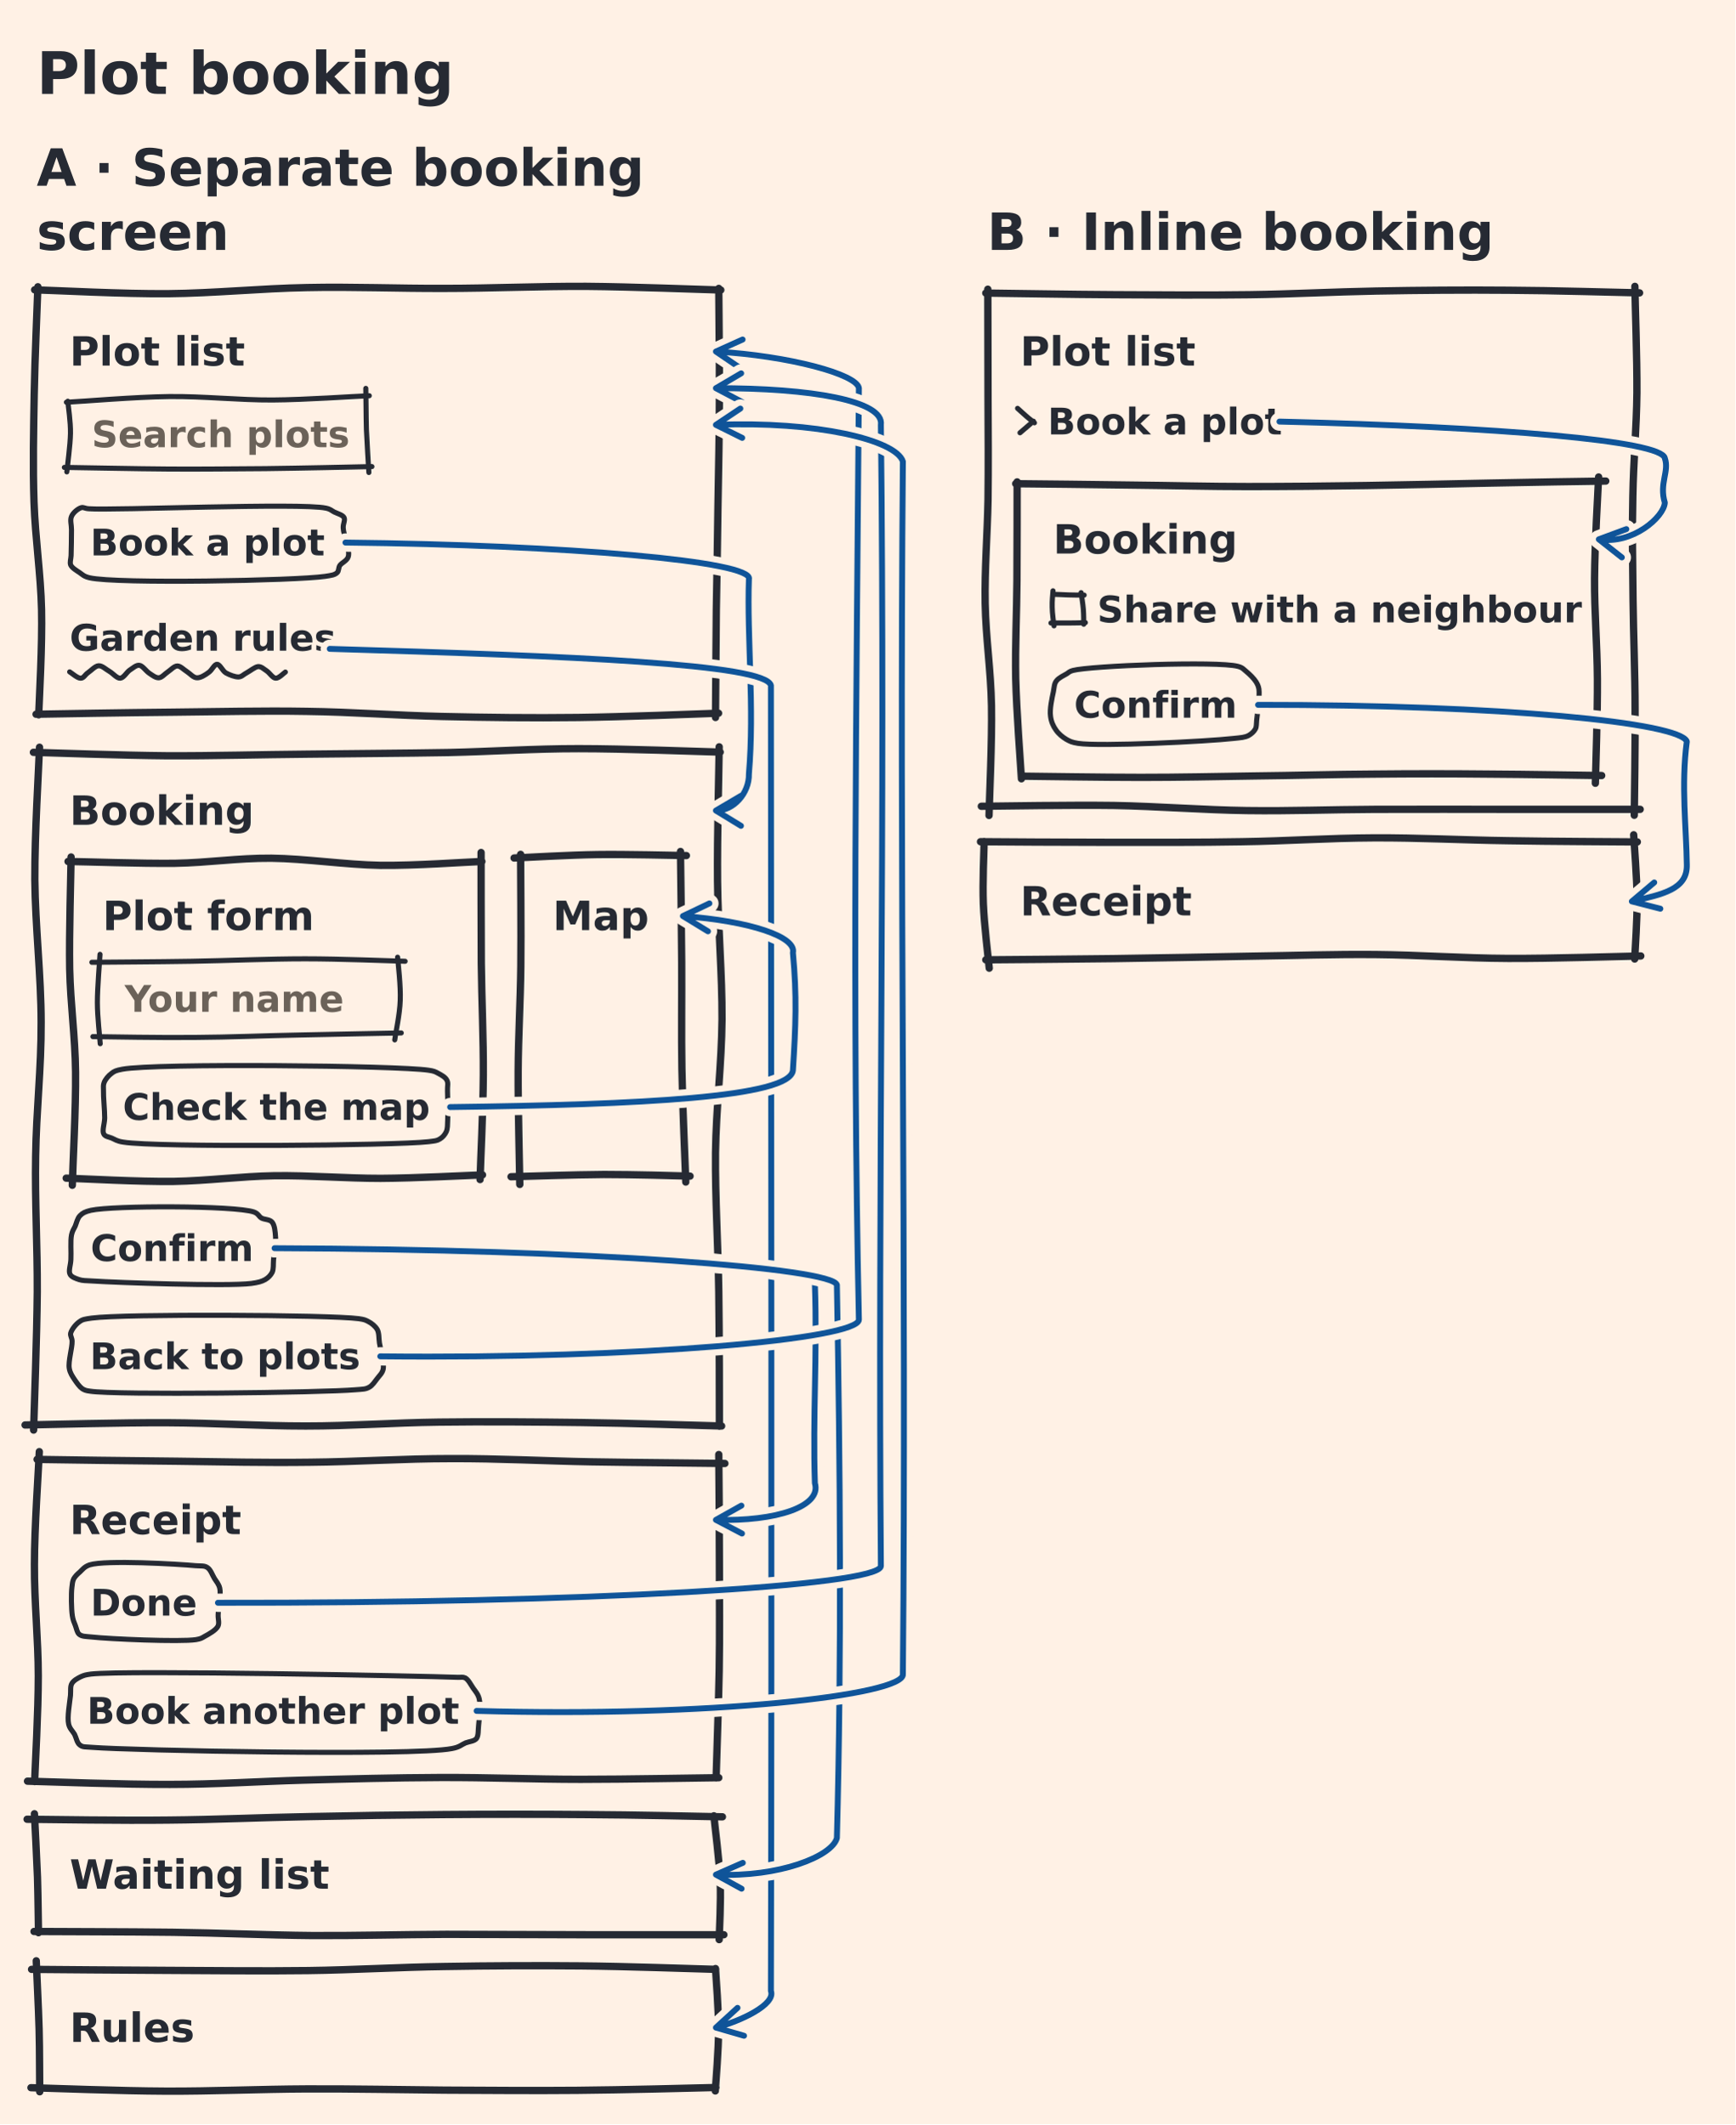
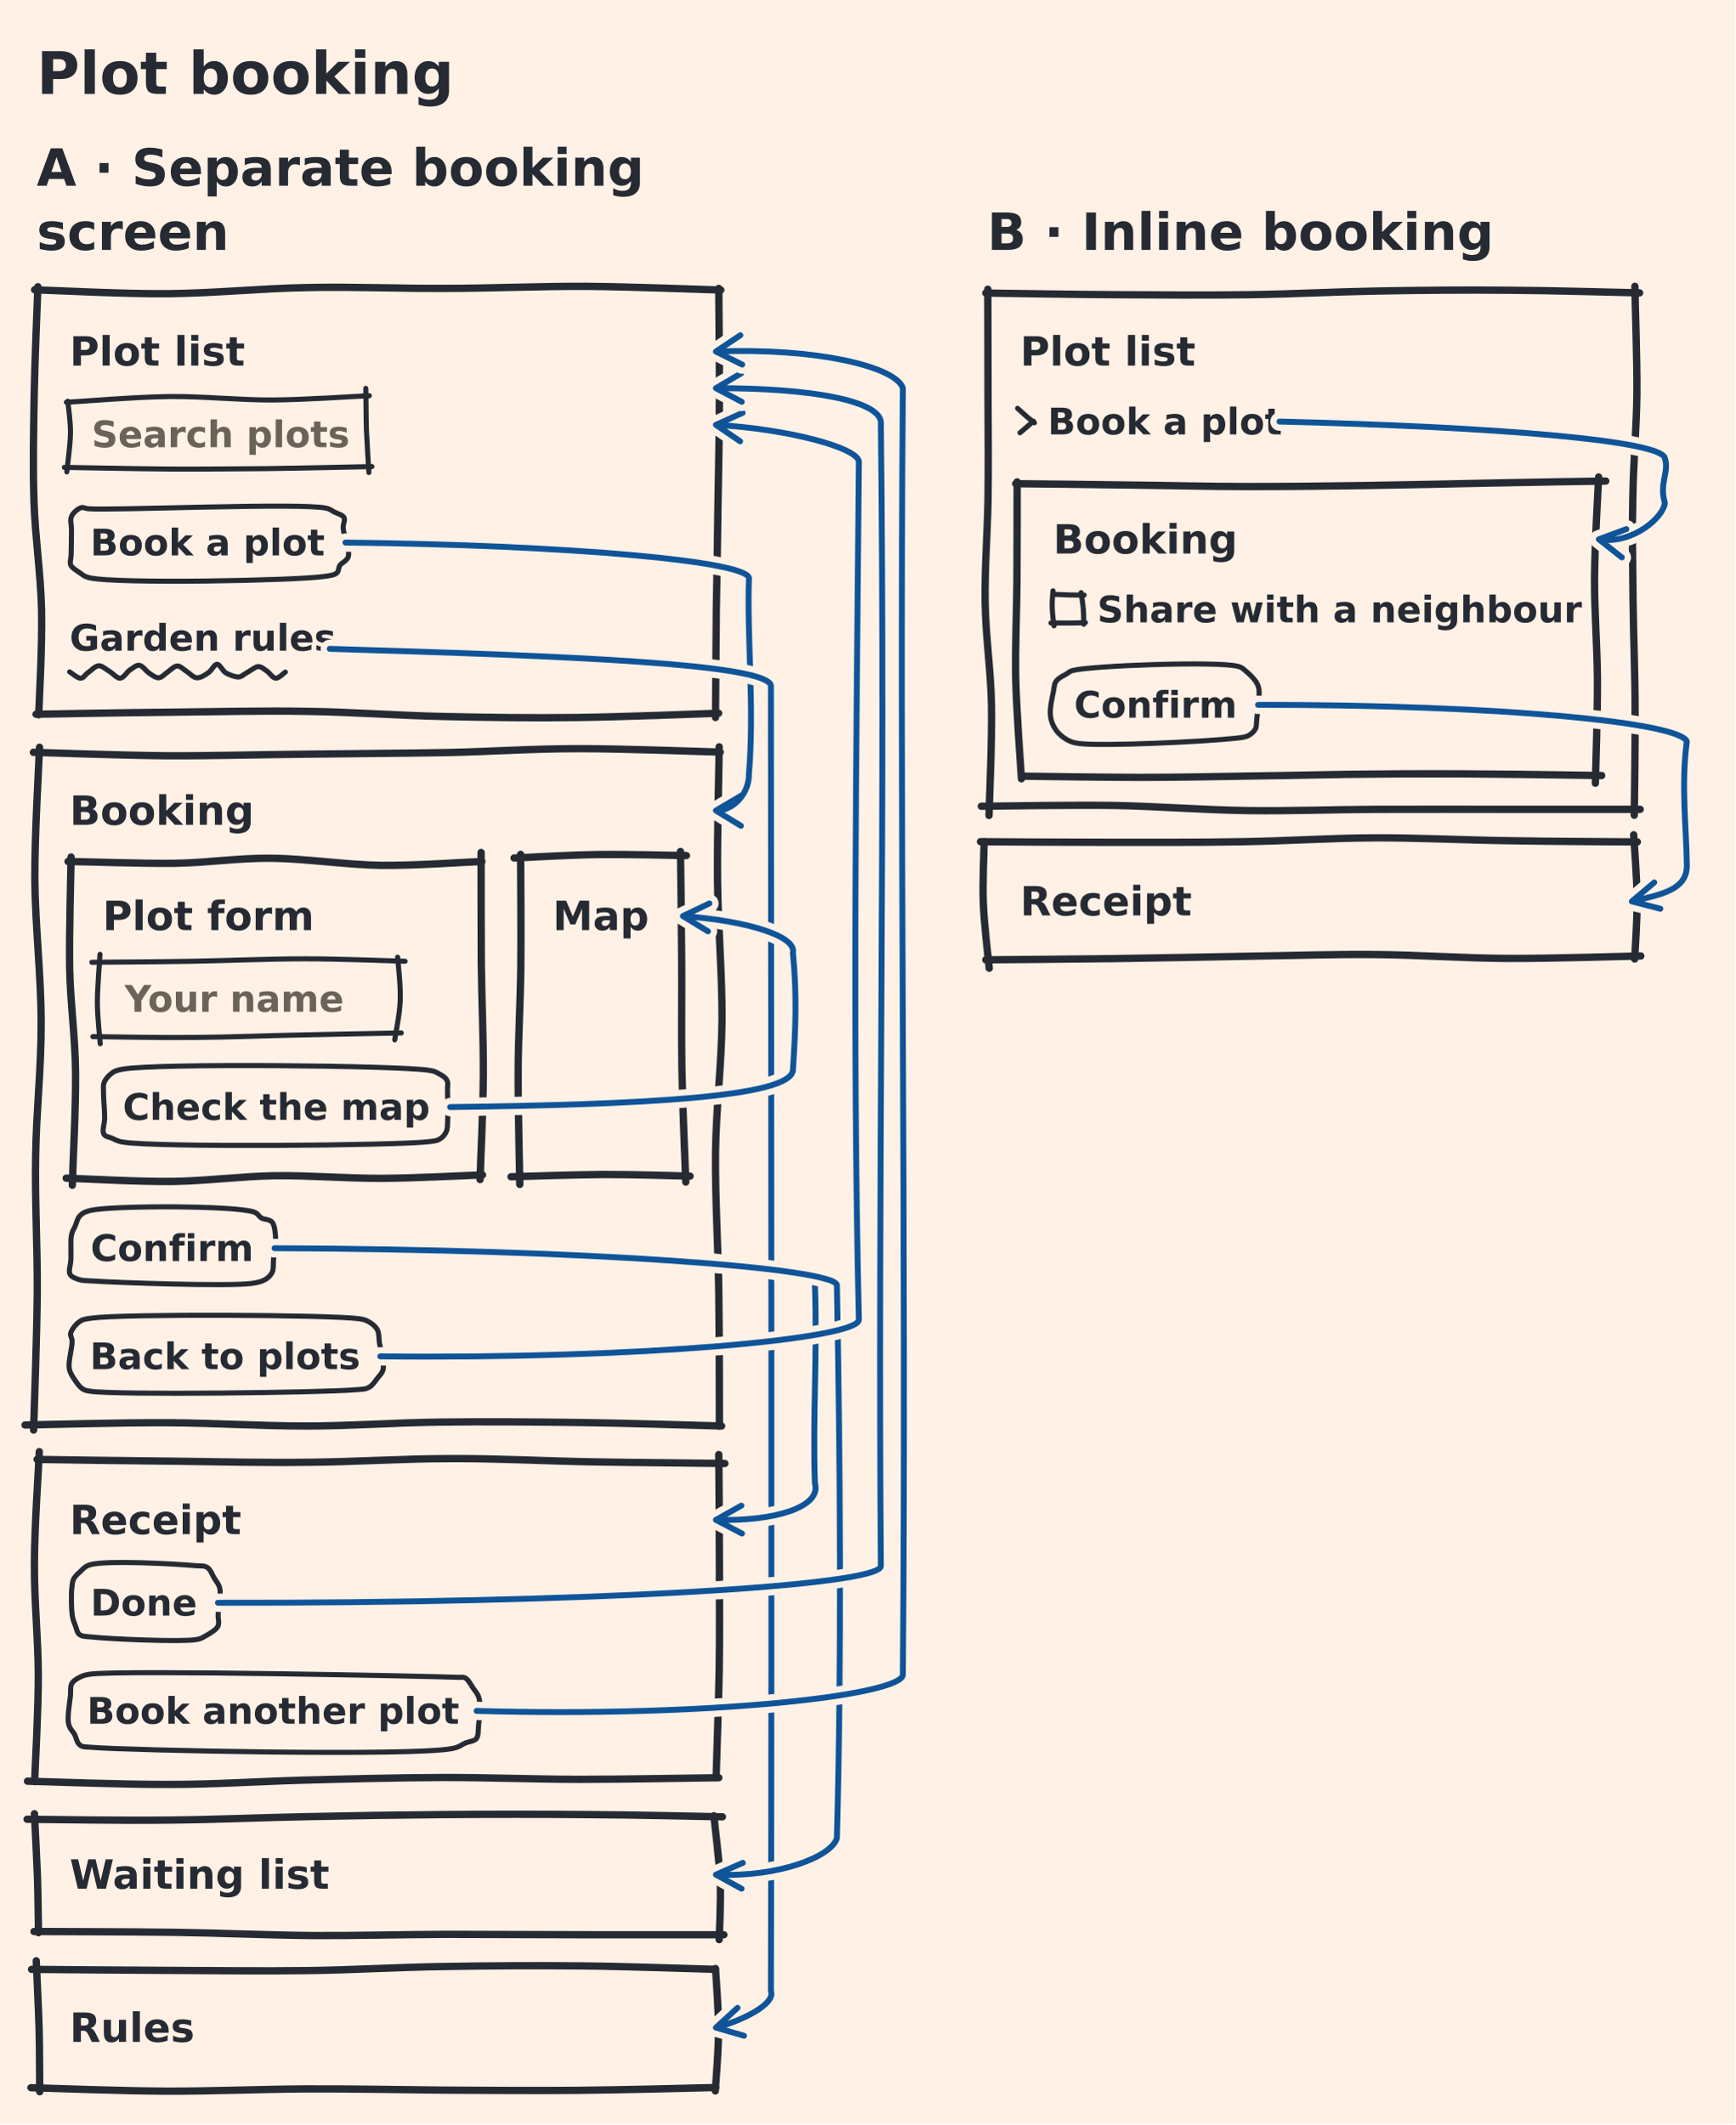
<svg xmlns="http://www.w3.org/2000/svg" viewBox="-18.0 -144.0 852.0 1043.0" width="852.0" height="1043.0" role="img">
  <rect x="-18.0" y="-144.0" width="852.0" height="1043.0" fill="#fff1e5" />
  <text text-anchor="start" font-family="'Atkinson Hyperlegible Next', Avenir, 'Segoe UI', Seravek, Ubuntu, Calibri, 'DejaVu Sans', sans-serif" font-size="28.8" font-weight="700" fill="#262a33">
    <tspan x="0.0" y="-97.9">Plot booking</tspan>
  </text>
  <g class="variant">
    <text text-anchor="start" font-family="'Atkinson Hyperlegible Next', Avenir, 'Segoe UI', Seravek, Ubuntu, Calibri, 'DejaVu Sans', sans-serif" font-size="25.2" font-weight="700" fill="#262a33">
      <tspan x="0.0" y="-52.8">A · Separate booking</tspan>
      <tspan x="0.0" y="-21.3">screen</tspan>
    </text>
    <g class="place">
      <path d="M-1.0,-1.7 C9.9,-1.4 42.4,0.4 64.7,0.2 C86.9,0.0 110.1,-2.4 132.6,-2.8 C155.2,-3.3 177.2,-2.3 200.1,-2.4 C223.0,-2.4 247.2,-3.5 269.9,-3.4 C292.5,-3.2 324.9,-1.9 335.9,-1.6 M334.9,-2.4 C334.9,6.4 335.3,32.3 335.2,50.1 C335.2,67.9 334.8,87.1 334.5,104.6 C334.3,122.2 334.0,138.1 333.7,155.4 C333.5,172.7 333.4,199.5 333.3,208.3 M334.8,206.2 C323.3,206.6 288.4,208.0 265.8,208.3 C243.1,208.6 221.2,208.3 199.0,207.8 C176.8,207.3 154.9,205.6 132.7,205.3 C110.6,204.9 88.5,205.5 66.3,205.7 C44.1,205.9 10.8,206.5 -0.3,206.7 M1.0,207.0 C1.3,198.4 2.8,172.7 2.4,155.3 C2.0,137.9 -0.7,120.2 -1.3,102.6 C-1.9,85.0 -1.5,67.1 -1.2,49.5 C-0.9,31.8 0.3,5.6 0.6,-3.2" fill="none" stroke="#262a33" stroke-width="3.6" stroke-linecap="round" stroke-linejoin="round" />
      <text text-anchor="start" font-family="'Atkinson Hyperlegible Next', Avenir, 'Segoe UI', Seravek, Ubuntu, Calibri, 'DejaVu Sans', sans-serif" font-size="19.8" font-weight="700" fill="#262a33">
        <tspan x="16.2" y="35.5">Plot list</tspan>
      </text>
    </g>
    <g class="affordance">
      <path d="M14.6,53.5 C23.0,53.1 48.1,50.9 65.0,50.7 C81.8,50.5 99.5,52.5 115.8,52.4 C132.2,52.3 155.4,50.6 163.3,50.3 M161.6,46.7 C161.7,50.1 161.7,60.1 161.9,67.0 C162.2,73.9 162.9,84.5 163.1,88.0 M164.6,85.1 C155.9,85.3 128.9,85.9 112.3,86.1 C95.7,86.2 81.6,86.4 65.2,86.3 C48.7,86.2 22.2,85.6 13.6,85.5 M14.8,87.7 C15.1,84.6 16.5,74.6 16.6,68.8 C16.7,63.0 15.5,55.7 15.3,53.0" fill="none" stroke="#262a33" stroke-width="2.5" stroke-linecap="round" stroke-linejoin="round" />
      <text text-anchor="start" font-family="'Atkinson Hyperlegible Next', Avenir, 'Segoe UI', Seravek, Ubuntu, Calibri, 'DejaVu Sans', sans-serif" font-size="18.0" font-weight="600" fill="#6b6259">
        <tspan x="27.0" y="75.6">Search plots</tspan>
      </text>
    </g>
    <g class="affordance">
      <path d="M17.1,116.1 C17.1,113.6 16.3,111.4 17.1,109.6 C17.8,107.8 20.2,105.8 21.8,105.3 C23.1,104.9 23.5,105.7 25.7,105.8 C37.6,106.7 129.8,102.8 142.0,105.5 C144.4,106.0 144.7,106.7 146.1,107.4 C147.7,108.2 150.2,108.8 150.9,110.1 C151.6,111.4 150.4,113.1 150.5,115.2 C150.6,118.7 154.0,126.1 153.0,129.3 C152.4,131.4 149.7,132.3 148.8,133.7 C148.1,134.9 148.4,136.4 147.5,137.2 C146.3,138.3 144.9,138.5 141.6,139.0 C127.4,141.1 39.2,142.8 26.0,139.7 C23.1,139.0 22.6,138.2 21.0,137.1 C19.5,136.1 17.4,134.9 16.7,133.4 C16.2,132.0 16.8,130.7 16.9,128.8 C17.0,125.6 17.1,119.6 17.1,116.1 Z" fill="none" stroke="#262a33" stroke-width="2.5" stroke-linecap="round" stroke-linejoin="round" />
      <text text-anchor="middle" font-family="'Atkinson Hyperlegible Next', Avenir, 'Segoe UI', Seravek, Ubuntu, Calibri, 'DejaVu Sans', sans-serif" font-size="18.0" font-weight="600" fill="#262a33">
        <tspan x="83.9" y="128.7">Book a plot</tspan>
      </text>
    </g>
    <g class="affordance">
      <path d="M16.2,185.9 C17.1,186.4 20.0,189.0 21.5,189.0 C23.1,189.1 23.7,187.3 25.2,186.3 C26.7,185.3 28.7,183.0 30.4,182.9 C32.2,182.8 34.0,184.7 35.8,185.7 C37.5,186.7 39.4,189.1 41.0,189.0 C42.7,188.9 44.1,186.2 45.6,185.1 C47.2,184.1 48.9,182.4 50.5,182.7 C52.0,182.9 53.6,185.4 55.2,186.5 C56.7,187.5 58.4,188.9 60.0,188.8 C61.5,188.7 62.9,186.9 64.4,185.9 C65.9,184.9 67.5,183.0 69.1,183.0 C70.6,183.0 72.2,184.8 73.8,185.8 C75.4,186.8 76.9,188.8 78.7,188.8 C80.5,188.9 82.8,187.4 84.4,186.2 C86.1,185.1 87.2,182.1 88.6,182.2 C90.0,182.2 91.2,185.4 92.9,186.4 C94.7,187.4 97.3,188.4 99.0,188.4 C100.7,188.4 101.6,187.1 103.2,186.3 C104.9,185.4 107.1,183.5 108.7,183.3 C110.3,183.2 111.5,184.5 112.9,185.4 C114.4,186.4 115.9,189.0 117.4,189.0 C118.9,189.1 121.3,186.5 122.1,186.0" fill="none" stroke="#262a33" stroke-width="2.5" stroke-linecap="round" stroke-linejoin="round" />
      <text text-anchor="start" font-family="'Atkinson Hyperlegible Next', Avenir, 'Segoe UI', Seravek, Ubuntu, Calibri, 'DejaVu Sans', sans-serif" font-size="18.0" font-weight="600" fill="#262a33">
        <tspan x="16.2" y="175.5">Garden rules</tspan>
      </text>
    </g>
    <g class="place">
      <path d="M-1.6,225.4 C9.3,225.7 41.4,226.9 63.9,227.1 C86.3,227.2 110.1,226.5 133.1,226.3 C156.2,226.0 180.0,225.9 202.2,225.5 C224.4,225.0 243.9,223.6 266.1,223.6 C288.4,223.6 324.0,225.0 335.6,225.3 M335.1,222.7 C335.0,233.7 334.1,266.3 334.3,288.6 C334.5,310.9 336.6,334.2 336.5,356.5 C336.3,378.7 333.6,399.7 333.3,422.0 C333.1,444.3 334.6,467.9 334.9,490.3 C335.2,512.7 335.2,545.3 335.2,556.3 M336.3,556.2 C324.8,555.9 290.6,554.8 267.4,554.5 C244.3,554.2 219.9,554.0 197.4,554.3 C174.8,554.6 154.3,556.2 132.1,556.2 C109.8,556.2 87.1,554.7 64.1,554.6 C41.1,554.5 5.9,555.5 -5.7,555.7 M-1.5,558.2 C-1.2,546.8 0.1,512.8 0.3,490.3 C0.4,467.9 -0.9,445.7 -0.5,423.6 C-0.2,401.6 2.3,380.6 2.2,358.0 C2.2,335.4 -0.7,310.5 -0.9,288.0 C-1.0,265.4 1.0,233.8 1.4,222.9" fill="none" stroke="#262a33" stroke-width="3.6" stroke-linecap="round" stroke-linejoin="round" />
      <text text-anchor="start" font-family="'Atkinson Hyperlegible Next', Avenir, 'Segoe UI', Seravek, Ubuntu, Calibri, 'DejaVu Sans', sans-serif" font-size="19.8" font-weight="700" fill="#262a33">
        <tspan x="16.2" y="261.0">Booking</tspan>
      </text>
    </g>
    <g class="place">
      <path d="M15.4,279.0 C24.2,279.1 51.3,280.1 67.9,279.9 C84.6,279.6 98.4,277.3 115.2,277.4 C132.0,277.6 151.5,280.6 168.8,280.9 C186.0,281.1 210.3,279.3 218.6,279.0 M218.2,274.6 C218.2,283.7 218.2,310.8 218.3,329.0 C218.5,347.2 219.4,366.2 219.3,383.9 C219.2,401.6 217.9,426.7 217.7,435.2 M218.9,432.9 C210.6,433.2 185.9,434.5 168.9,434.6 C151.9,434.6 133.9,433.1 116.9,433.3 C100.0,433.6 84.2,435.8 67.2,436.1 C50.1,436.3 23.3,434.8 14.5,434.5 M17.5,438.0 C17.7,428.7 19.3,400.1 19.1,382.4 C18.9,364.7 16.6,349.3 16.2,331.7 C15.9,314.1 16.8,285.9 16.9,276.8" fill="none" stroke="#262a33" stroke-width="3.6" stroke-linecap="round" stroke-linejoin="round" />
      <text text-anchor="start" font-family="'Atkinson Hyperlegible Next', Avenir, 'Segoe UI', Seravek, Ubuntu, Calibri, 'DejaVu Sans', sans-serif" font-size="19.8" font-weight="700" fill="#262a33">
        <tspan x="32.4" y="312.7">Plot form</tspan>
      </text>
    </g>
    <g class="affordance">
      <path d="M27.1,328.5 C35.3,328.4 58.8,328.3 76.2,328.0 C93.7,327.7 114.3,326.8 131.8,326.8 C149.2,326.8 172.7,327.8 180.9,328.0 M177.2,326.0 C177.5,329.5 178.8,340.4 178.5,347.2 C178.3,354.0 176.2,363.3 175.8,366.6 M179.0,363.2 C170.7,363.4 146.2,363.8 129.4,364.2 C112.5,364.5 94.9,365.3 77.9,365.4 C60.9,365.6 36.0,365.1 27.6,365.0 M31.2,368.5 C31.0,365.1 29.8,355.5 29.8,348.2 C29.8,340.9 30.9,328.5 31.1,324.6" fill="none" stroke="#262a33" stroke-width="2.5" stroke-linecap="round" stroke-linejoin="round" />
      <text text-anchor="start" font-family="'Atkinson Hyperlegible Next', Avenir, 'Segoe UI', Seravek, Ubuntu, Calibri, 'DejaVu Sans', sans-serif" font-size="18.0" font-weight="600" fill="#6b6259">
        <tspan x="43.2" y="352.8">Your name</tspan>
      </text>
    </g>
    <g class="affordance">
      <path d="M32.8,391.5 C32.8,389.8 32.6,388.9 33.1,387.6 C33.7,386.0 35.2,384.2 36.7,383.1 C38.1,382.0 38.9,381.6 42.1,381.0 C58.0,378.0 177.4,379.2 192.4,381.5 C195.1,381.9 195.6,382.2 197.1,383.0 C198.6,383.8 200.7,384.9 201.4,386.4 C202.2,387.8 201.6,389.4 201.7,391.6 C201.8,395.1 202.0,402.2 201.8,405.9 C201.7,408.3 201.8,410.1 201.1,411.7 C200.4,413.2 199.3,414.5 197.9,415.3 C196.5,416.2 195.5,416.2 192.4,416.6 C176.4,418.5 58.8,419.5 42.5,416.8 C39.2,416.3 38.5,415.5 36.8,414.8 C35.3,414.2 33.7,414.1 33.0,412.9 C32.0,411.3 33.3,408.0 33.4,405.0 C33.4,401.1 32.7,394.7 32.8,391.5 Z" fill="none" stroke="#262a33" stroke-width="2.5" stroke-linecap="round" stroke-linejoin="round" />
      <text text-anchor="middle" font-family="'Atkinson Hyperlegible Next', Avenir, 'Segoe UI', Seravek, Ubuntu, Calibri, 'DejaVu Sans', sans-serif" font-size="18.0" font-weight="600" fill="#262a33">
        <tspan x="117.7" y="405.9">Check the map</tspan>
      </text>
    </g>
    <g class="place">
      <path d="M234.4,277.3 C241.2,277.0 261.3,275.8 275.4,275.6 C289.5,275.4 311.8,276.0 319.0,276.1 M316.1,274.1 C316.2,283.2 316.6,310.8 316.7,328.6 C316.8,346.4 316.5,362.9 316.8,380.8 C317.1,398.8 318.4,427.1 318.7,436.4 M320.8,433.5 C313.7,433.3 293.2,432.7 278.5,432.7 C263.9,432.8 240.5,433.6 232.9,433.8 M237.2,437.6 C237.1,428.3 236.3,399.8 236.4,382.0 C236.5,364.2 237.5,348.3 237.7,330.5 C237.9,312.8 237.6,284.7 237.6,275.5" fill="none" stroke="#262a33" stroke-width="3.6" stroke-linecap="round" stroke-linejoin="round" />
      <text text-anchor="start" font-family="'Atkinson Hyperlegible Next', Avenir, 'Segoe UI', Seravek, Ubuntu, Calibri, 'DejaVu Sans', sans-serif" font-size="19.8" font-weight="700" fill="#262a33">
        <tspan x="253.4" y="312.7">Map</tspan>
      </text>
    </g>
    <g class="affordance">
      <path d="M17.1,462.4 C17.5,460.5 18.2,459.5 18.9,458.1 C19.6,456.4 20.0,454.2 21.3,452.9 C22.6,451.6 23.7,451.0 26.6,450.3 C37.5,447.9 97.2,447.9 106.6,451.1 C108.9,451.9 109.0,453.3 110.4,454.1 C111.9,454.9 114.3,454.7 115.5,456.0 C116.9,457.6 117.1,460.8 117.3,463.5 C117.5,466.8 116.7,471.2 116.3,474.4 C116.1,476.8 116.4,479.1 115.6,480.8 C114.8,482.3 113.7,483.4 112.2,484.3 C110.4,485.3 108.9,485.7 105.4,486.2 C93.5,487.7 39.0,485.8 27.4,485.0 C24.0,484.8 22.7,484.9 20.8,484.3 C19.1,483.7 17.1,483.1 16.4,481.7 C15.5,480.1 16.7,477.2 16.8,474.5 C17.0,470.9 16.5,465.3 17.1,462.4 Z" fill="none" stroke="#262a33" stroke-width="2.5" stroke-linecap="round" stroke-linejoin="round" />
      <text text-anchor="middle" font-family="'Atkinson Hyperlegible Next', Avenir, 'Segoe UI', Seravek, Ubuntu, Calibri, 'DejaVu Sans', sans-serif" font-size="18.0" font-weight="600" fill="#262a33">
        <tspan x="66.5" y="475.2">Confirm</tspan>
      </text>
    </g>
    <g class="affordance">
      <path d="M17.4,514.6 C17.4,512.9 16.4,512.0 16.7,510.6 C17.2,508.8 19.2,506.2 21.0,505.0 C22.6,503.8 23.7,503.7 27.1,503.2 C42.5,501.1 144.3,501.6 158.1,503.5 C160.8,503.9 161.3,504.1 162.8,504.9 C164.4,505.7 166.2,507.1 167.2,508.8 C168.2,510.6 167.9,512.9 168.3,515.5 C168.9,519.1 170.8,525.3 170.1,528.4 C169.6,530.4 168.3,531.4 167.2,532.9 C166.0,534.4 164.9,536.3 163.2,537.2 C161.4,538.2 160.2,538.1 156.6,538.4 C140.7,539.8 38.7,541.1 26.2,539.1 C24.0,538.8 23.6,538.6 22.4,537.9 C21.0,536.9 19.7,535.0 18.6,533.4 C17.5,531.7 16.4,530.2 16.0,527.9 C15.4,524.5 17.5,517.8 17.4,514.6 Z" fill="none" stroke="#262a33" stroke-width="2.5" stroke-linecap="round" stroke-linejoin="round" />
      <text text-anchor="middle" font-family="'Atkinson Hyperlegible Next', Avenir, 'Segoe UI', Seravek, Ubuntu, Calibri, 'DejaVu Sans', sans-serif" font-size="18.0" font-weight="600" fill="#262a33">
        <tspan x="92.5" y="528.3">Back to plots</tspan>
      </text>
    </g>
    <g class="place">
      <path d="M0.2,572.6 C11.6,572.8 46.7,573.3 69.1,573.5 C91.4,573.8 111.8,574.3 134.2,574.0 C156.6,573.8 180.4,572.2 203.4,572.2 C226.5,572.1 250.0,573.4 272.4,573.8 C294.8,574.2 326.9,574.4 337.9,574.6 M334.9,570.2 C335.0,579.0 335.2,605.3 335.2,623.0 C335.2,640.8 335.4,658.9 335.1,676.5 C334.8,694.2 333.8,720.2 333.6,729.0 M334.9,728.9 C323.6,729.0 289.9,729.7 267.1,729.7 C244.3,729.7 220.8,728.7 198.1,728.8 C175.4,728.9 153.0,729.5 130.8,730.1 C108.7,730.7 87.9,732.2 65.3,732.2 C42.8,732.3 7.2,730.9 -4.5,730.6 M-1.0,730.8 C-0.7,722.2 0.8,696.7 0.8,678.9 C0.8,661.2 -1.2,642.6 -1.1,624.2 C-1.1,605.9 0.9,578.1 1.3,568.8" fill="none" stroke="#262a33" stroke-width="3.6" stroke-linecap="round" stroke-linejoin="round" />
      <text text-anchor="start" font-family="'Atkinson Hyperlegible Next', Avenir, 'Segoe UI', Seravek, Ubuntu, Calibri, 'DejaVu Sans', sans-serif" font-size="19.8" font-weight="700" fill="#262a33">
        <tspan x="16.2" y="609.3">Receipt</tspan>
      </text>
    </g>
    <g class="affordance">
      <path d="M17.3,635.4 C17.5,633.6 17.6,632.5 18.2,631.2 C18.9,630.0 20.0,628.9 21.2,627.9 C22.6,626.6 23.4,625.3 26.0,624.4 C33.9,621.9 69.5,624.0 78.1,624.8 C80.9,625.0 82.3,624.7 83.8,625.7 C85.4,626.7 86.2,629.3 87.3,631.1 C88.3,632.7 89.4,633.8 89.9,635.9 C90.6,639.1 89.2,645.4 89.1,648.8 C89.0,651.1 89.8,652.8 89.0,654.5 C88.0,656.5 84.5,658.4 82.5,659.5 C81.0,660.4 80.5,660.7 78.2,661.1 C70.5,662.3 35.6,660.8 26.9,659.8 C23.9,659.5 22.3,659.6 20.9,658.5 C19.8,657.6 19.6,655.7 19.0,654.2 C18.4,652.7 17.8,651.4 17.5,649.3 C17.0,645.9 16.9,638.6 17.3,635.4 Z" fill="none" stroke="#262a33" stroke-width="2.5" stroke-linecap="round" stroke-linejoin="round" />
      <text text-anchor="middle" font-family="'Atkinson Hyperlegible Next', Avenir, 'Segoe UI', Seravek, Ubuntu, Calibri, 'DejaVu Sans', sans-serif" font-size="18.0" font-weight="600" fill="#262a33">
        <tspan x="52.6" y="649.3">Done</tspan>
      </text>
    </g>
    <g class="affordance">
      <path d="M16.6,688.5 C16.8,686.1 16.4,684.1 17.3,682.6 C18.2,681.1 20.1,680.1 21.7,679.3 C23.3,678.6 23.8,678.4 26.7,678.0 C43.7,676.0 190.6,679.0 206.3,679.6 C208.6,679.7 209.1,679.3 210.4,679.9 C211.9,680.7 213.1,683.1 214.3,684.9 C215.5,686.6 216.8,688.0 217.3,690.3 C218.1,693.6 217.3,699.5 217.0,703.0 C216.7,705.6 217.0,708.2 215.9,709.7 C214.8,711.0 212.5,711.1 210.6,711.8 C208.5,712.7 207.7,713.9 203.8,714.6 C184.6,718.4 45.9,715.5 27.4,714.0 C23.9,713.7 22.7,714.0 21.3,712.9 C19.8,711.9 19.5,709.4 18.6,707.6 C17.6,705.9 16.2,704.8 15.7,702.6 C14.9,699.2 16.2,692.2 16.6,688.5 Z" fill="none" stroke="#262a33" stroke-width="2.5" stroke-linecap="round" stroke-linejoin="round" />
      <text text-anchor="middle" font-family="'Atkinson Hyperlegible Next', Avenir, 'Segoe UI', Seravek, Ubuntu, Calibri, 'DejaVu Sans', sans-serif" font-size="18.0" font-weight="600" fill="#262a33">
        <tspan x="116.1" y="702.4">Book another plot</tspan>
      </text>
    </g>
    <g class="place">
      <path d="M-4.7,749.3 C6.9,749.4 41.7,750.0 64.8,749.7 C87.8,749.5 111.2,748.4 133.7,748.0 C156.2,747.5 177.0,747.2 199.7,747.0 C222.4,746.8 247.2,746.8 270.0,747.0 C292.9,747.1 325.6,747.9 336.7,748.1 M332.5,747.6 C333.0,753.0 335.2,769.6 335.6,779.8 C336.0,789.9 335.2,803.6 335.1,808.4 M337.4,806.0 C326.1,806.0 292.7,806.0 269.9,806.0 C247.2,806.0 223.4,805.8 201.0,805.8 C178.6,805.9 157.8,806.5 135.5,806.4 C113.1,806.2 89.8,805.1 67.0,804.8 C44.2,804.5 10.1,804.5 -1.3,804.4 M0.9,805.0 C0.8,800.5 0.7,787.6 0.4,777.8 C0.0,768.1 -0.8,751.8 -1.1,746.6" fill="none" stroke="#262a33" stroke-width="3.6" stroke-linecap="round" stroke-linejoin="round" />
      <text text-anchor="start" font-family="'Atkinson Hyperlegible Next', Avenir, 'Segoe UI', Seravek, Ubuntu, Calibri, 'DejaVu Sans', sans-serif" font-size="19.8" font-weight="700" fill="#262a33">
        <tspan x="16.2" y="783.4">Waiting list</tspan>
      </text>
    </g>
    <g class="place">
      <path d="M-2.5,823.0 C8.6,823.1 41.7,823.4 64.4,823.5 C87.0,823.6 110.5,823.9 133.2,823.6 C155.8,823.3 177.9,821.9 200.2,821.6 C222.6,821.2 244.8,821.1 267.0,821.3 C289.2,821.5 322.3,822.7 333.4,823.0 M333.3,822.6 C333.6,827.6 334.8,842.7 334.8,852.7 C334.8,862.7 333.5,877.7 333.2,882.7 M333.5,881.0 C322.1,881.3 287.6,882.2 265.4,882.4 C243.2,882.6 222.3,882.4 200.2,882.3 C178.0,882.1 155.3,881.6 132.5,881.7 C109.8,881.8 86.0,882.9 63.4,882.8 C40.9,882.7 8.3,881.4 -2.8,881.1 M1.5,883.1 C1.4,877.9 1.5,863.0 1.2,852.3 C0.9,841.6 0.0,824.4 -0.2,818.8" fill="none" stroke="#262a33" stroke-width="3.6" stroke-linecap="round" stroke-linejoin="round" />
      <text text-anchor="start" font-family="'Atkinson Hyperlegible Next', Avenir, 'Segoe UI', Seravek, Ubuntu, Calibri, 'DejaVu Sans', sans-serif" font-size="19.8" font-weight="700" fill="#262a33">
        <tspan x="16.2" y="858.6">Rules</tspan>
      </text>
    </g>
  </g>
  <g class="variant">
    <text text-anchor="start" font-family="'Atkinson Hyperlegible Next', Avenir, 'Segoe UI', Seravek, Ubuntu, Calibri, 'DejaVu Sans', sans-serif" font-size="25.2" font-weight="700" fill="#262a33">
      <tspan x="466.7" y="-21.3">B · Inline booking</tspan>
    </text>
    <g class="place">
      <path d="M466.0,-0.1 C476.6,0.0 508.1,0.6 529.7,0.7 C551.3,0.8 574.2,1.0 595.5,0.7 C616.8,0.4 636.5,-0.7 657.6,-1.1 C678.8,-1.5 701.1,-1.7 722.6,-1.5 C744.2,-1.4 776.3,-0.4 787.0,-0.2 M784.7,-3.4 C784.8,5.3 785.8,31.7 785.7,48.9 C785.5,66.0 784.0,82.6 783.7,99.5 C783.3,116.5 783.6,133.1 783.8,150.6 C784.0,168.1 784.8,186.8 784.8,204.4 C784.9,222.0 784.5,247.6 784.4,256.3 M787.3,253.4 C776.9,253.4 746.5,253.4 724.8,253.4 C703.0,253.4 678.6,253.3 656.8,253.4 C635.0,253.5 615.5,254.3 594.2,254.0 C572.9,253.7 550.6,251.9 528.9,251.5 C507.2,251.2 474.6,251.8 463.8,251.9 M467.6,256.4 C467.8,247.4 469.1,219.9 468.8,202.6 C468.5,185.2 466.0,169.1 465.7,152.3 C465.4,135.4 466.8,118.3 467.1,101.5 C467.3,84.7 467.2,68.6 467.1,51.4 C467.1,34.2 467.0,6.9 467.0,-2.0" fill="none" stroke="#262a33" stroke-width="3.6" stroke-linecap="round" stroke-linejoin="round" />
      <text text-anchor="start" font-family="'Atkinson Hyperlegible Next', Avenir, 'Segoe UI', Seravek, Ubuntu, Calibri, 'DejaVu Sans', sans-serif" font-size="19.8" font-weight="700" fill="#262a33">
        <tspan x="482.9" y="35.5">Plot list</tspan>
      </text>
    </g>
    <g class="affordance">
      <path d="M481.6,56.5 C482.3,57.1 484.2,58.9 485.6,60.1 C486.9,61.3 489.2,63.0 489.9,63.6 M489.4,62.8 C488.9,63.3 487.3,64.6 486.2,65.6 C485.1,66.5 483.4,68.0 482.8,68.5" fill="none" stroke="#262a33" stroke-width="2.5" stroke-linecap="round" stroke-linejoin="round" />
      <text text-anchor="start" font-family="'Atkinson Hyperlegible Next', Avenir, 'Segoe UI', Seravek, Ubuntu, Calibri, 'DejaVu Sans', sans-serif" font-size="18.0" font-weight="600" fill="#262a33">
        <tspan x="496.4" y="69.3">Book a plot</tspan>
      </text>
    </g>
    <g class="place">
      <path d="M480.7,93.5 C490.4,93.6 519.9,93.9 538.9,94.2 C557.9,94.4 575.7,94.9 594.7,94.9 C613.7,94.9 633.0,94.7 652.8,94.4 C672.6,94.1 693.8,93.6 713.4,93.2 C733.0,92.8 760.9,92.3 770.4,92.2 M766.9,90.2 C766.5,98.5 765.0,123.5 764.9,140.0 C764.8,156.5 766.2,172.7 766.3,189.4 C766.4,206.2 765.5,232.1 765.3,240.6 M768.4,236.8 C759.2,236.7 731.8,236.2 713.1,236.1 C694.4,235.9 675.7,235.9 656.5,236.1 C637.3,236.2 617.1,236.8 598.0,237.0 C578.9,237.3 561.2,237.7 542.1,237.7 C523.0,237.7 493.2,237.2 483.4,237.1 M483.5,238.4 C483.0,230.2 481.1,205.4 480.7,189.2 C480.4,173.0 481.2,157.3 481.3,141.2 C481.4,125.1 481.4,100.7 481.4,92.6" fill="none" stroke="#262a33" stroke-width="3.6" stroke-linecap="round" stroke-linejoin="round" />
      <text text-anchor="start" font-family="'Atkinson Hyperlegible Next', Avenir, 'Segoe UI', Seravek, Ubuntu, Calibri, 'DejaVu Sans', sans-serif" font-size="19.8" font-weight="700" fill="#262a33">
        <tspan x="499.1" y="127.8">Booking</tspan>
      </text>
    </g>
    <g class="affordance">
      <path d="M498.9,147.8 C500.2,147.8 503.9,148.0 506.5,148.1 C509.0,148.2 513.0,148.2 514.3,148.2 M512.8,147.0 C513.0,148.4 513.7,152.6 513.9,155.2 C514.1,157.8 514.1,161.3 514.1,162.5 M514.9,161.7 C513.5,161.8 509.4,161.9 506.5,161.9 C503.7,161.9 499.5,161.9 498.0,161.9 M499.5,163.3 C499.3,161.8 498.6,157.0 498.6,154.1 C498.5,151.2 498.9,147.4 499.0,146.1" fill="none" stroke="#262a33" stroke-width="2.5" stroke-linecap="round" stroke-linejoin="round" />
      <text text-anchor="start" font-family="'Atkinson Hyperlegible Next', Avenir, 'Segoe UI', Seravek, Ubuntu, Calibri, 'DejaVu Sans', sans-serif" font-size="18.0" font-weight="600" fill="#262a33">
        <tspan x="520.7" y="161.6">Share with a neighbour</tspan>
      </text>
    </g>
    <g class="affordance">
      <path d="M499.2,195.6 C499.6,193.4 499.6,191.7 500.7,190.3 C501.8,188.8 504.3,187.7 505.8,186.8 C506.9,186.1 507.0,185.7 508.8,185.2 C517.3,182.9 579.9,180.5 589.8,183.2 C592.2,183.8 592.6,184.7 594.0,185.8 C595.6,187.1 597.7,189.2 598.7,190.8 C599.4,192.0 599.8,192.7 600.1,194.3 C600.6,197.6 599.4,206.1 599.0,209.6 C598.8,211.5 599.0,212.7 598.4,213.9 C597.7,215.2 596.5,216.3 595.1,217.1 C593.2,218.1 591.4,218.2 587.5,218.6 C575.4,220.0 522.1,222.7 511.3,221.0 C508.2,220.5 507.3,220.0 505.5,219.0 C503.7,217.9 501.8,216.4 500.5,214.5 C499.1,212.6 498.1,210.3 497.8,207.7 C497.3,204.3 498.5,198.8 499.2,195.6 Z" fill="none" stroke="#262a33" stroke-width="2.5" stroke-linecap="round" stroke-linejoin="round" />
      <text text-anchor="middle" font-family="'Atkinson Hyperlegible Next', Avenir, 'Segoe UI', Seravek, Ubuntu, Calibri, 'DejaVu Sans', sans-serif" font-size="18.0" font-weight="600" fill="#262a33">
        <tspan x="549.4" y="208.4">Confirm</tspan>
      </text>
    </g>
    <g class="place">
      <path d="M463.4,269.3 C474.0,269.4 505.8,269.6 527.2,269.6 C548.6,269.6 570.2,269.7 591.7,269.3 C613.3,269.0 634.7,267.5 656.5,267.4 C678.2,267.3 700.7,268.5 722.3,268.8 C743.8,269.2 775.3,269.3 785.9,269.4 M784.1,265.9 C784.4,271.1 785.7,287.1 785.8,297.2 C785.9,307.4 784.8,322.0 784.6,326.9 M787.6,325.4 C776.7,325.6 744.0,326.7 722.4,326.6 C700.7,326.5 678.6,324.9 657.6,324.7 C636.6,324.5 617.8,325.2 596.3,325.5 C574.8,325.9 550.4,326.4 528.7,326.7 C507.0,327.0 476.5,327.2 466.0,327.3 M467.7,331.4 C467.2,326.1 465.2,310.1 464.8,299.7 C464.4,289.4 465.1,274.3 465.2,269.2" fill="none" stroke="#262a33" stroke-width="3.6" stroke-linecap="round" stroke-linejoin="round" />
      <text text-anchor="start" font-family="'Atkinson Hyperlegible Next', Avenir, 'Segoe UI', Seravek, Ubuntu, Calibri, 'DejaVu Sans', sans-serif" font-size="19.8" font-weight="700" fill="#262a33">
        <tspan x="482.9" y="305.5">Receipt</tspan>
      </text>
    </g>
  </g>
  <g class="arrow">
    <path d="M151.6,122.4 C260.2,123.6 352.4,131.6 349.7,140.4 C348.7,169.2 352.5,203.4 349.7,236.0 C349.9,245.6 342.0,254.2 333.5,254.0 M345.8,261.5 L333.5,254.0 L345.9,246.7" fill="none" stroke="#fff1e5" stroke-width="9.0" stroke-linecap="round" stroke-linejoin="round" />
    <path d="M151.6,122.4 C260.2,123.6 352.4,131.6 349.7,140.4 C348.7,169.2 352.5,203.4 349.7,236.0 C349.9,245.6 342.0,254.2 333.5,254.0 M345.8,261.5 L333.5,254.0 L345.9,246.7" fill="none" stroke="#0f5499" stroke-width="2.9" stroke-linecap="round" stroke-linejoin="round" />
  </g>
  <g class="arrow">
    <path d="M143.9,174.6 C262.0,178.1 358.3,182.0 360.5,192.6 C360.6,408.7 361.0,621.5 360.5,833.6 C363.0,840.3 345.4,848.5 333.5,851.6 M347.3,855.6 L333.5,851.6 L344.1,841.9" fill="none" stroke="#fff1e5" stroke-width="9.0" stroke-linecap="round" stroke-linejoin="round" />
    <path d="M143.9,174.6 C262.0,178.1 358.3,182.0 360.5,192.6 C360.6,408.7 361.0,621.5 360.5,833.6 C363.0,840.3 345.4,848.5 333.5,851.6 M347.3,855.6 L333.5,851.6 L344.1,841.9" fill="none" stroke="#0f5499" stroke-width="2.9" stroke-linecap="round" stroke-linejoin="round" />
  </g>
  <g class="arrow">
    <path d="M203.0,399.6 C296.8,398.4 369.8,394.8 371.3,381.6 C372.7,359.5 373.3,345.2 371.3,323.8 C373.1,316.0 350.5,308.3 317.3,305.8 M329.6,313.3 L317.3,305.8 L330.3,299.6" fill="none" stroke="#fff1e5" stroke-width="9.0" stroke-linecap="round" stroke-linejoin="round" />
    <path d="M203.0,399.6 C296.8,398.4 369.8,394.8 371.3,381.6 C372.7,359.5 373.3,345.2 371.3,323.8 C373.1,316.0 350.5,308.3 317.3,305.8 M329.6,313.3 L317.3,305.8 L330.3,299.6" fill="none" stroke="#0f5499" stroke-width="2.9" stroke-linecap="round" stroke-linejoin="round" />
  </g>
  <g class="arrow">
    <path d="M116.8,468.9 C265.6,465.5 385.7,478.7 382.1,486.9 C383.3,522.2 381.0,551.0 382.1,584.3 C385.5,595.7 363.2,603.1 333.5,602.3 M346.3,609.0 L333.5,602.3 L346.0,595.3" fill="none" stroke="#fff1e5" stroke-width="9.0" stroke-linecap="round" stroke-linejoin="round" />
    <path d="M116.8,468.9 C265.6,465.5 385.7,478.7 382.1,486.9 C383.3,522.2 381.0,551.0 382.1,584.3 C385.5,595.7 363.2,603.1 333.5,602.3 M346.3,609.0 L333.5,602.3 L346.0,595.3" fill="none" stroke="#0f5499" stroke-width="2.9" stroke-linecap="round" stroke-linejoin="round" />
  </g>
  <g class="arrow">
    <path d="M116.8,468.9 C272.3,469.5 390.8,478.7 392.9,486.9 C394.5,575.6 395.3,667.2 392.9,758.5 C390.6,767.5 364.4,777.9 333.5,776.5 M346.1,783.4 L333.5,776.5 L346.7,770.7" fill="none" stroke="#fff1e5" stroke-width="9.0" stroke-linecap="round" stroke-linejoin="round" />
    <path d="M116.8,468.9 C272.3,469.5 390.8,478.7 392.9,486.9 C394.5,575.6 395.3,667.2 392.9,758.5 C390.6,767.5 364.4,777.9 333.5,776.5 M346.1,783.4 L333.5,776.5 L346.7,770.7" fill="none" stroke="#0f5499" stroke-width="2.9" stroke-linecap="round" stroke-linejoin="round" />
  </g>
  <g class="arrow">
-     <path d="M168.7,522.0 C296.6,523.4 403.6,513.4 403.7,504.0 C400.4,349.6 402.5,201.1 403.7,46.6 C402.9,39.8 369.3,30.7 333.5,28.6 M345.4,36.7 L333.5,28.6 L346.6,22.7" fill="none" stroke="#fff1e5" stroke-width="9.0" stroke-linecap="round" stroke-linejoin="round" />
-     <path d="M168.7,522.0 C296.6,523.4 403.6,513.4 403.7,504.0 C400.4,349.6 402.5,201.1 403.7,46.6 C402.9,39.8 369.3,30.7 333.5,28.6 M345.4,36.7 L333.5,28.6 L346.6,22.7" fill="none" stroke="#0f5499" stroke-width="2.9" stroke-linecap="round" stroke-linejoin="round" />
+     <path d="M168.7,522.0 C296.6,523.4 403.6,513.4 403.7,504.0 C400.4,361.6 402.5,225.1 403.7,82.6 C402.9,75.8 369.3,66.7 333.5,64.6 M345.4,72.7 L333.5,64.6 L346.6,58.7" fill="none" stroke="#fff1e5" stroke-width="9.0" stroke-linecap="round" stroke-linejoin="round" />
+     <path d="M168.7,522.0 C296.6,523.4 403.6,513.4 403.7,504.0 C400.4,361.6 402.5,225.1 403.7,82.6 C402.9,75.8 369.3,66.7 333.5,64.6 M345.4,72.7 L333.5,64.6 L346.6,58.7" fill="none" stroke="#0f5499" stroke-width="2.9" stroke-linecap="round" stroke-linejoin="round" />
  </g>
  <g class="arrow">
    <path d="M89.0,643.0 C268.8,643.3 414.0,634.8 414.5,625.0 C413.0,439.4 416.7,254.4 414.5,64.6 C416.2,52.8 380.2,46.5 333.5,46.6 M346.2,53.3 L333.5,46.6 L345.9,39.3" fill="none" stroke="#fff1e5" stroke-width="9.0" stroke-linecap="round" stroke-linejoin="round" />
    <path d="M89.0,643.0 C268.8,643.3 414.0,634.8 414.5,625.0 C413.0,439.4 416.7,254.4 414.5,64.6 C416.2,52.8 380.2,46.5 333.5,46.6 M346.2,53.3 L333.5,46.6 L345.9,39.3" fill="none" stroke="#0f5499" stroke-width="2.9" stroke-linecap="round" stroke-linejoin="round" />
  </g>
  <g class="arrow">
-     <path d="M216.0,696.1 C330.6,699.4 426.2,688.3 425.3,678.1 C427.1,477.3 423.5,283.3 425.3,82.6 C422.0,72.1 382.9,62.6 333.5,64.6 M346.4,71.0 L333.5,64.6 L345.5,56.6" fill="none" stroke="#fff1e5" stroke-width="9.0" stroke-linecap="round" stroke-linejoin="round" />
-     <path d="M216.0,696.1 C330.6,699.4 426.2,688.3 425.3,678.1 C427.1,477.3 423.5,283.3 425.3,82.6 C422.0,72.1 382.9,62.6 333.5,64.6 M346.4,71.0 L333.5,64.6 L345.5,56.6" fill="none" stroke="#0f5499" stroke-width="2.9" stroke-linecap="round" stroke-linejoin="round" />
+     <path d="M216.0,696.1 C330.6,699.4 426.2,688.3 425.3,678.1 C427.1,465.3 423.5,259.3 425.3,46.6 C422.0,36.1 382.9,26.6 333.5,28.6 M346.4,35.0 L333.5,28.6 L345.5,20.6" fill="none" stroke="#fff1e5" stroke-width="9.0" stroke-linecap="round" stroke-linejoin="round" />
+     <path d="M216.0,696.1 C330.6,699.4 426.2,688.3 425.3,678.1 C427.1,465.3 423.5,259.3 425.3,46.6 C422.0,36.1 382.9,26.6 333.5,28.6 M346.4,35.0 L333.5,28.6 L345.5,20.6" fill="none" stroke="#0f5499" stroke-width="2.9" stroke-linecap="round" stroke-linejoin="round" />
  </g>
  <g class="arrow">
    <path d="M610.2,63.0 C717.6,65.6 798.1,72.4 799.4,81.0 C801.7,87.5 796.5,93.4 799.4,102.8 C799.0,109.8 783.6,123.5 767.0,120.8 M778.3,129.7 L767.0,120.8 L780.5,115.8" fill="none" stroke="#fff1e5" stroke-width="9.0" stroke-linecap="round" stroke-linejoin="round" />
    <path d="M610.2,63.0 C717.6,65.6 798.1,72.4 799.4,81.0 C801.7,87.5 796.5,93.4 799.4,102.8 C799.0,109.8 783.6,123.5 767.0,120.8 M778.3,129.7 L767.0,120.8 L780.5,115.8" fill="none" stroke="#0f5499" stroke-width="2.9" stroke-linecap="round" stroke-linejoin="round" />
  </g>
  <g class="arrow">
    <path d="M599.7,202.1 C719.2,202.0 807.0,210.8 810.2,220.1 C807.3,241.4 810.0,262.9 810.2,280.6 C810.5,292.7 798.4,295.1 783.2,298.6 M797.2,302.2 L783.2,298.6 L794.2,289.3" fill="none" stroke="#fff1e5" stroke-width="9.0" stroke-linecap="round" stroke-linejoin="round" />
    <path d="M599.7,202.1 C719.2,202.0 807.0,210.8 810.2,220.1 C807.3,241.4 810.0,262.9 810.2,280.6 C810.5,292.7 798.4,295.1 783.2,298.6 M797.2,302.2 L783.2,298.6 L794.2,289.3" fill="none" stroke="#0f5499" stroke-width="2.9" stroke-linecap="round" stroke-linejoin="round" />
  </g>
</svg>
